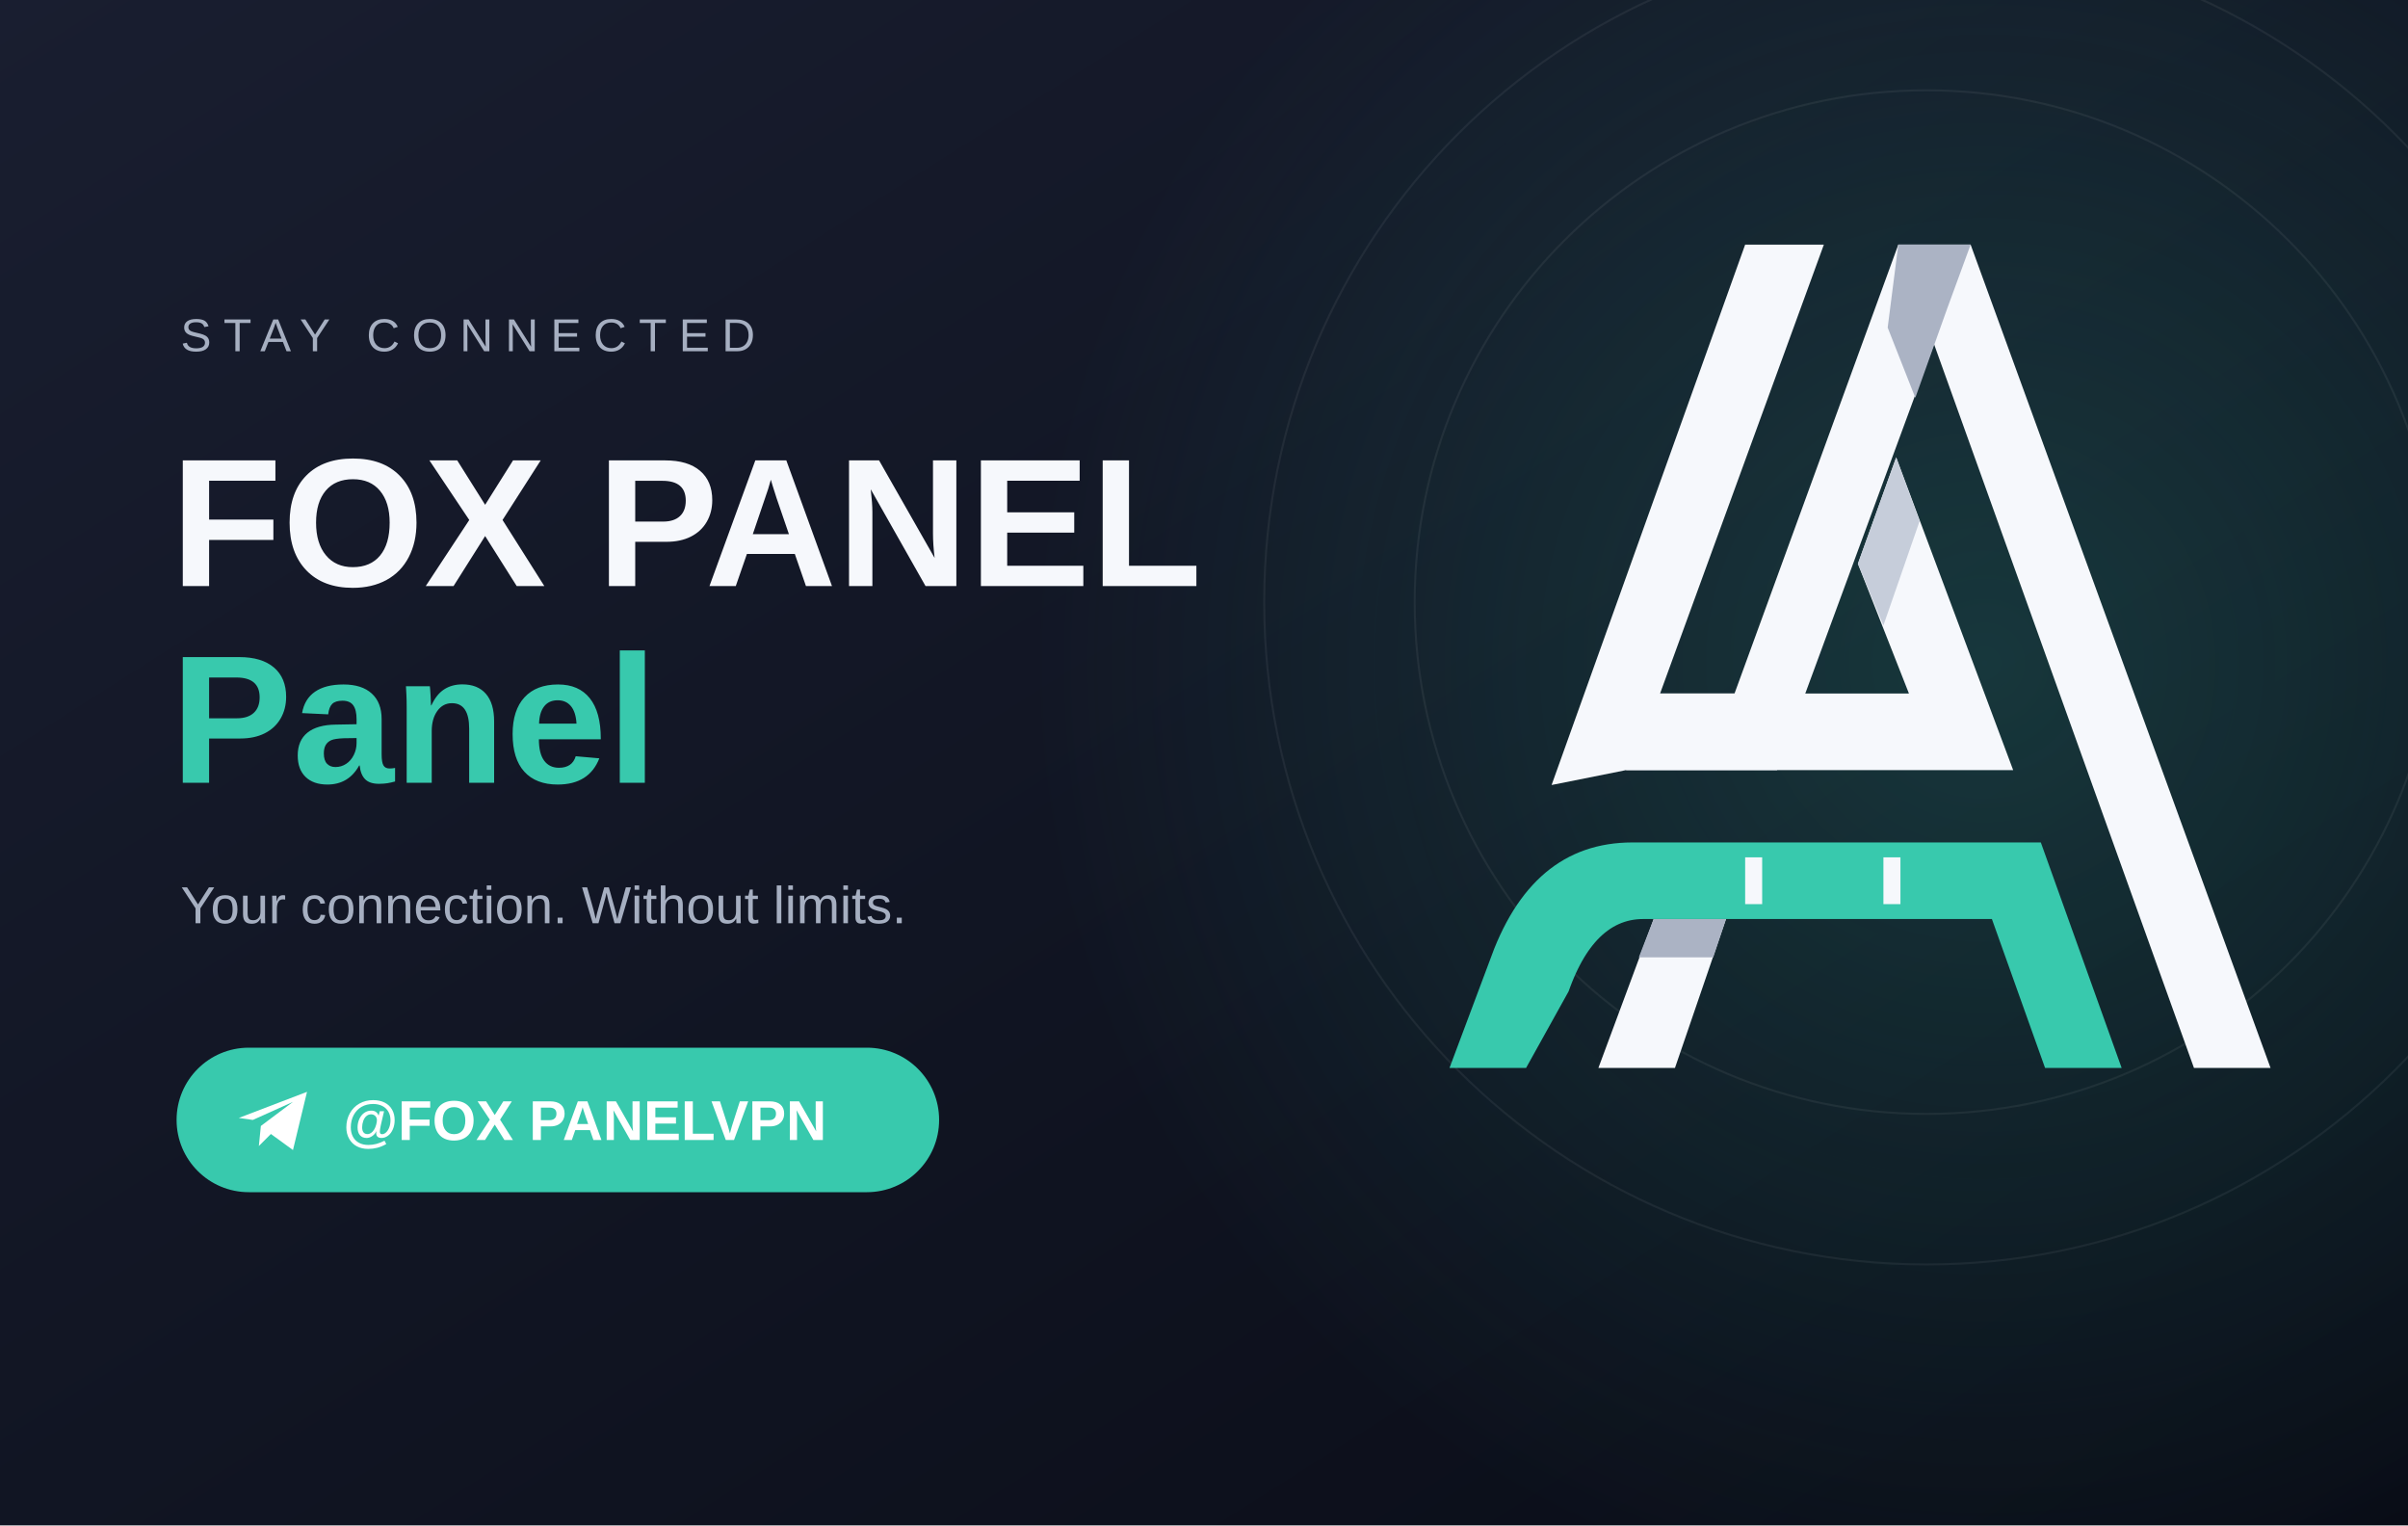
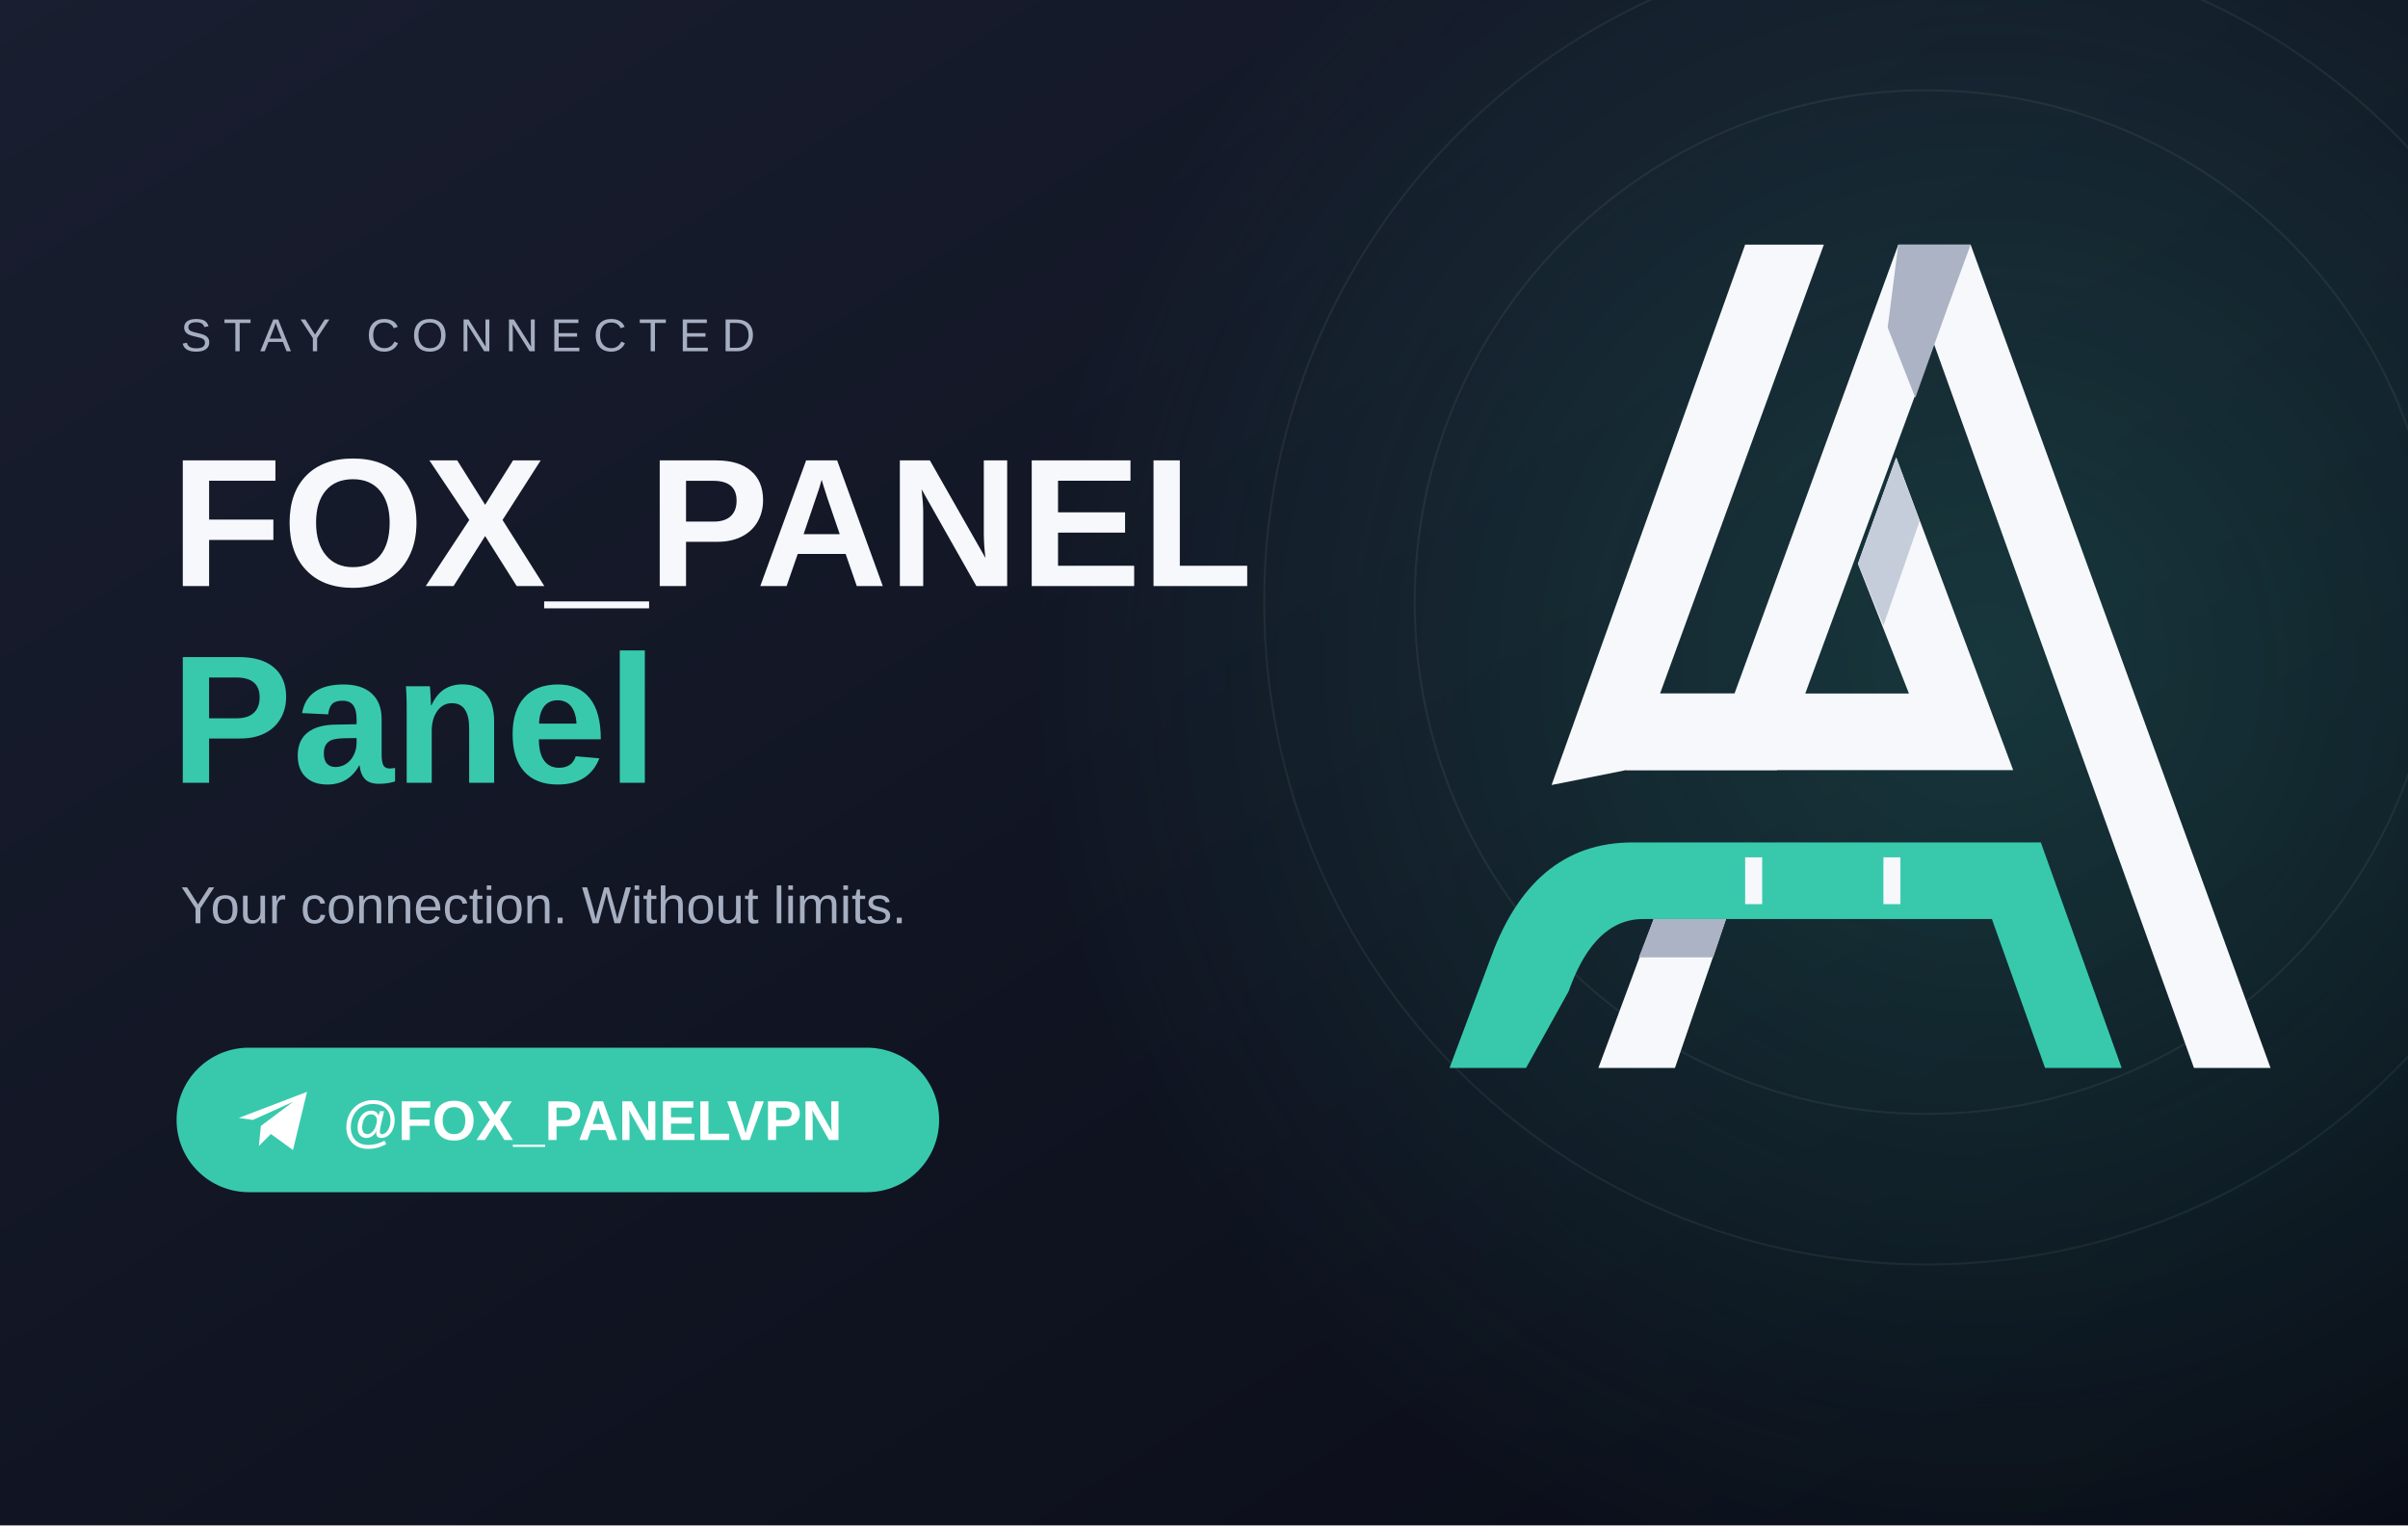
<svg xmlns="http://www.w3.org/2000/svg" width="1200" height="760" viewBox="0 0 1200 760">
  <defs>
    <linearGradient id="bg" x2="1" y2="1">
      <stop stop-color="#191E30" />
      <stop offset="1" stop-color="#090C16" />
    </linearGradient>
    <radialGradient id="glow">
      <stop stop-color="#38C9AD" stop-opacity=".2" />
      <stop offset="1" stop-color="#38C9AD" stop-opacity="0" />
    </radialGradient>
  </defs>
  <rect width="1200" height="760" fill="url(#bg)" />
  <circle cx="990" cy="330" r="480" fill="url(#glow)" />
  <g fill="none" stroke="#ffffff" stroke-opacity=".06">
    <circle cx="960" cy="300" r="255" />
    <circle cx="960" cy="300" r="330" />
  </g>
  <g transform="translate(575 18) scale(1.06)">
    <polygon fill="#F6F8FC" points="235,415 269,415 245,485 209,485" />
    <polygon fill="#ABB3C4" points="235,415 269,415 263,433 228,433" />
    <polygon fill="#F6F8FC" points="350,98 384,98 525,485 489,485" />
    <polygon fill="#F6F8FC" points="278,98 315,98 238,309 273,309 350,98 384,98 293,345 222,345 187,352" />
    <polygon fill="#F6F8FC" points="349,198 404,345 222,345 236,309 355,309 331,248" />
    <polygon fill="#ABB3C4" points="350,98 384,98 373,128 358,170 345,137" />
    <polygon fill="#C6CDDA" points="349,198 360,228 343,277 331,248" />
    <polygon fill="#38C9AD" points="139,485 160,429 160,429 161.361,425.722 162.778,422.556 164.25,419.5 165.778,416.556 167.361,413.722 169,411 170.694,408.389 172.444,405.889 174.25,403.5 176.111,401.222 178.028,399.056 180,397 182.028,395.056 184.111,393.222 186.25,391.5 188.444,389.889 190.694,388.389 193,387 195.361,385.722 197.778,384.556 200.25,383.5 202.778,382.556 205.361,381.722 208,381 210.694,380.389 213.444,379.889 216.25,379.5 219.111,379.222 222.028,379.056 225,379 417,379 455,485 419,485 394,415 230,415 230,415 228.479,415.038 226.982,415.151 225.51,415.34 224.062,415.604 222.639,415.944 221.24,416.36 219.866,416.851 218.516,417.418 217.19,418.06 215.889,418.778 214.612,419.571 213.36,420.44 212.132,421.384 210.929,422.404 209.75,423.5 208.596,424.671 207.466,425.918 206.36,427.24 205.279,428.638 204.222,430.111 203.19,431.66 202.182,433.284 201.199,434.984 200.24,436.76 199.306,438.611 198.396,440.538 197.51,442.54 196.649,444.618 195.812,446.771 195,449 175,485" />
    <polygon fill="#F6F8FC" points="278,386 286,386 286,408 278,408" />
    <polygon fill="#F6F8FC" points="343,386 351,386 351,408 343,408" />
  </g>
  <g font-family="Arial,sans-serif">
    <text x="90" y="175" fill="#A6AFC1" font-size="23" letter-spacing="6">STAY CONNECTED</text>
-     <text x="85" y="292" fill="#F6F8FC" font-size="91" font-weight="700">FOX PANEL</text>
+     <text x="85" y="292" fill="#F6F8FC" font-size="91" font-weight="700">FOX_PANEL</text>
    <text x="85" y="390" fill="#38C9AD" font-size="91" font-weight="700">Panel</text>
    <text x="90" y="460" fill="#A6AFC1" font-size="26">Your connection. Without limits.</text>
    <rect x="88" y="522" width="380" height="72" rx="36" fill="#38C9AD" />
    <path d="m119 557 34-13-7 29-11-8-6 6 1-10 16-12-20 9z" fill="white" />
-     <text x="171" y="568" fill="#ffffff" font-size="28" font-weight="700">@FOX PANELVPN</text>
+     <text x="171" y="568" fill="#ffffff" font-size="28" font-weight="700">@FOX_PANELVPN</text>
  </g>
</svg>
